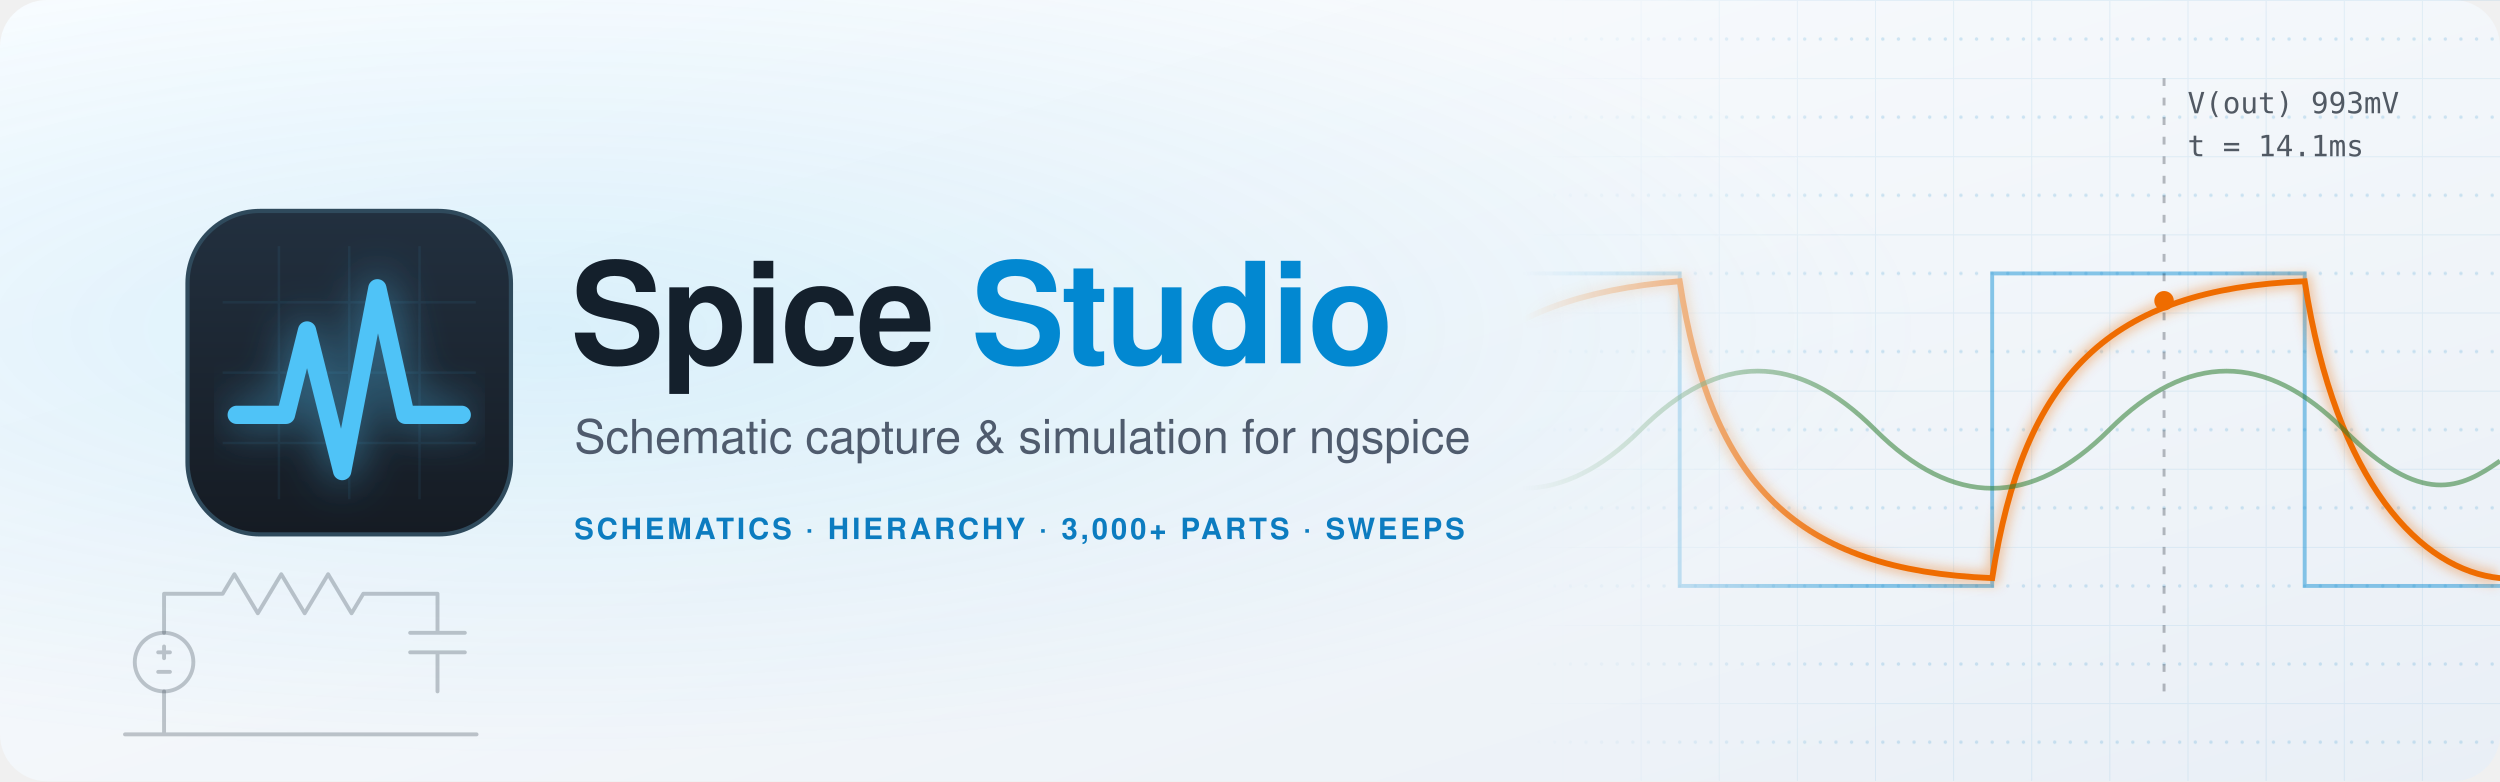
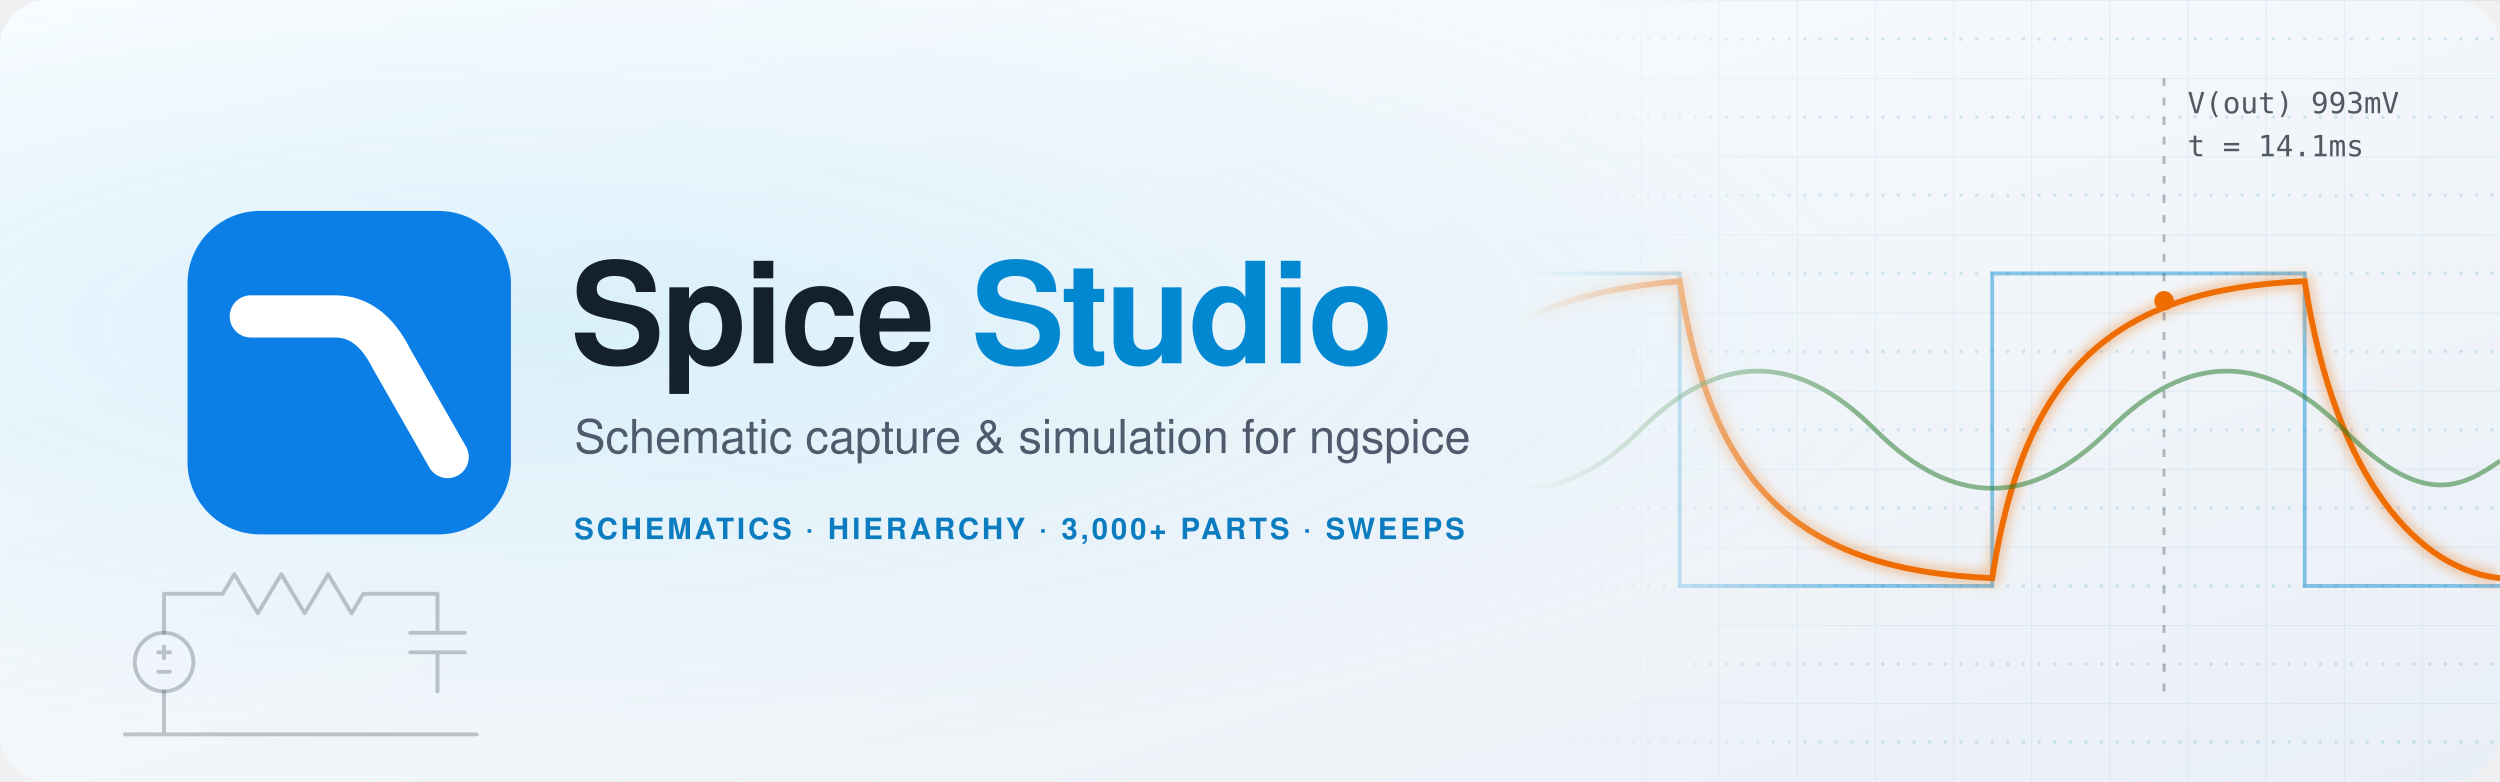
<svg xmlns="http://www.w3.org/2000/svg" viewBox="0 0 1280 400" width="1280" height="400" role="img" aria-labelledby="t d">
  <defs>
    <linearGradient id="bg" x1="0" y1="0" x2="1" y2="1">
      <stop offset="0" stop-color="#fbfdff" />
      <stop offset="0.55" stop-color="#f2f6fa" />
      <stop offset="1" stop-color="#e9eff6" />
    </linearGradient>
    <radialGradient id="halo" cx="0.22" cy="0.42" r="0.55">
      <stop offset="0" stop-color="#29b6f6" stop-opacity="0.14" />
      <stop offset="1" stop-color="#4fc3f7" stop-opacity="0" />
    </radialGradient>
-     <linearGradient id="tile" x1="0" y1="0" x2="0" y2="1">
-       <stop offset="0" stop-color="#22303f" />
-       <stop offset="1" stop-color="#151b23" />
-     </linearGradient>
    <linearGradient id="fadeR" x1="0" y1="0" x2="1" y2="0">
      <stop offset="0" stop-color="#fff" stop-opacity="0" />
      <stop offset="0.35" stop-color="#fff" stop-opacity="1" />
    </linearGradient>
    <mask id="scopeMask">
      <rect x="780" y="0" width="500" height="400" fill="url(#fadeR)" />
    </mask>
    <pattern id="grid" width="40" height="40" patternUnits="userSpaceOnUse">
      <path d="M40 0H0V40" fill="none" stroke="#0277bd" stroke-opacity="0.08" stroke-width="1" />
    </pattern>
    <pattern id="dots" width="8" height="40" patternUnits="userSpaceOnUse">
      <circle cx="4" cy="20" r="0.9" fill="#0277bd" fill-opacity="0.16" />
    </pattern>
    <filter id="glow" x="-10%" y="-30%" width="120%" height="160%">
      <feGaussianBlur stdDeviation="3" />
    </filter>
  </defs>
  <rect width="1280" height="400" rx="24" fill="url(#bg)" />
  <rect width="1280" height="400" rx="24" fill="url(#halo)" />
  <g mask="url(#scopeMask)">
    <rect x="560" y="0" width="720" height="400" fill="url(#grid)" />
    <rect x="560" y="0" width="720" height="400" fill="url(#dots)" />
    <path d="M600 300H700V140H860V300H1020V140H1180V300H1280" fill="none" stroke="#0288d1" stroke-opacity="0.45" stroke-width="2" />
    <path d="M700 300C716 196 760 152 860 144C876 248 920 292 1020 296C1036 192 1080 148 1180 144C1196 248 1240 292 1280 296" fill="none" stroke="#ef6c00" stroke-width="7" stroke-opacity="0.35" filter="url(#glow)" />
    <path d="M700 300C716 196 760 152 860 144C876 248 920 292 1020 296C1036 192 1080 148 1180 144C1196 248 1240 292 1280 296" fill="none" stroke="#ef6c00" stroke-width="3" stroke-linecap="round" />
    <path d="M600 220C640 180 680 180 720 220S800 260 840 220S920 180 960 220S1040 260 1080 220S1160 180 1200 220S1260 250 1280 236" fill="none" stroke="#2e7d32" stroke-width="2.4" stroke-opacity="0.55" />
    <path d="M1108 40V360" stroke="#1b2430" stroke-opacity="0.3" stroke-width="1.5" stroke-dasharray="4 6" />
    <circle cx="1108" cy="154" r="5" fill="#ef6c00" />
    <g font-family="ui-monospace, SFMono-Regular, Menlo, Consolas, monospace" font-size="15" fill="#1b2430" fill-opacity="0.75">
      <text x="1120" y="58">V(out) 993mV</text>
      <text x="1120" y="80">t = 14.1ms</text>
    </g>
  </g>
  <g transform="translate(-6 24)" fill="none" stroke="#3a4656" stroke-opacity="0.3" stroke-width="2" stroke-linejoin="round" stroke-linecap="round">
    <path d="M90 352V330M90 300V280H120l6-10 12 20 12-20 12 20 12-20 12 20 6-10H230V300M216 300H244M216 310H244M230 310V330M70 352H250" />
    <circle cx="90" cy="315" r="15" />
    <path d="M90 307V313M87 310H93M87 320H93" />
  </g>
  <g transform="translate(96 108) scale(3.6) translate(-1 -1)">
-     <rect x="1" y="1" width="46" height="46" rx="10.3" fill="url(#tile)" stroke="#2f4a5c" stroke-width="0.6" />
-     <path d="M6 14h36M6 24h36M6 34h36M14 6v36M24 6v36M34 6v36" stroke="#4fc3f7" stroke-opacity="0.07" stroke-width="0.35" />
-     <path d="M8 30h7l3-12 5 20 5-26 4 18h8" fill="none" stroke="#4fc3f7" stroke-opacity="0.5" stroke-width="3.2" filter="url(#glow)" stroke-linecap="round" stroke-linejoin="round" />
-     <path d="M8 30h7l3-12 5 20 5-26 4 18h8" fill="none" stroke="#4fc3f7" stroke-width="2.6" stroke-linecap="round" stroke-linejoin="round" />
+     <rect x="1" y="1" width="46" height="46" rx="10.3" fill="#0b7fe6" />
+     <path d="M10 16h12q5 0 8 6l8 14" fill="none" stroke="#fff" stroke-width="6" stroke-linecap="round" stroke-linejoin="round" />
  </g>
  <g font-family="-apple-system, BlinkMacSystemFont, 'Segoe UI', 'Helvetica Neue', Helvetica, Arial, sans-serif">
    <text x="292" y="186" font-size="72" font-weight="700" fill="#14202c" letter-spacing="-1.5">Spice <tspan fill="#0288d1">Studio</tspan>
    </text>
    <text x="294" y="232" font-size="24" fill="#4f5b6d">Schematic capture &amp; simulation for ngspice</text>
    <g font-size="15" font-weight="600" fill="#0277bd" fill-opacity="0.95" letter-spacing="1.5">
      <text x="294" y="276">SCHEMATICS · HIERARCHY · 3,000+ PARTS · SWEEPS</text>
    </g>
  </g>
</svg>
